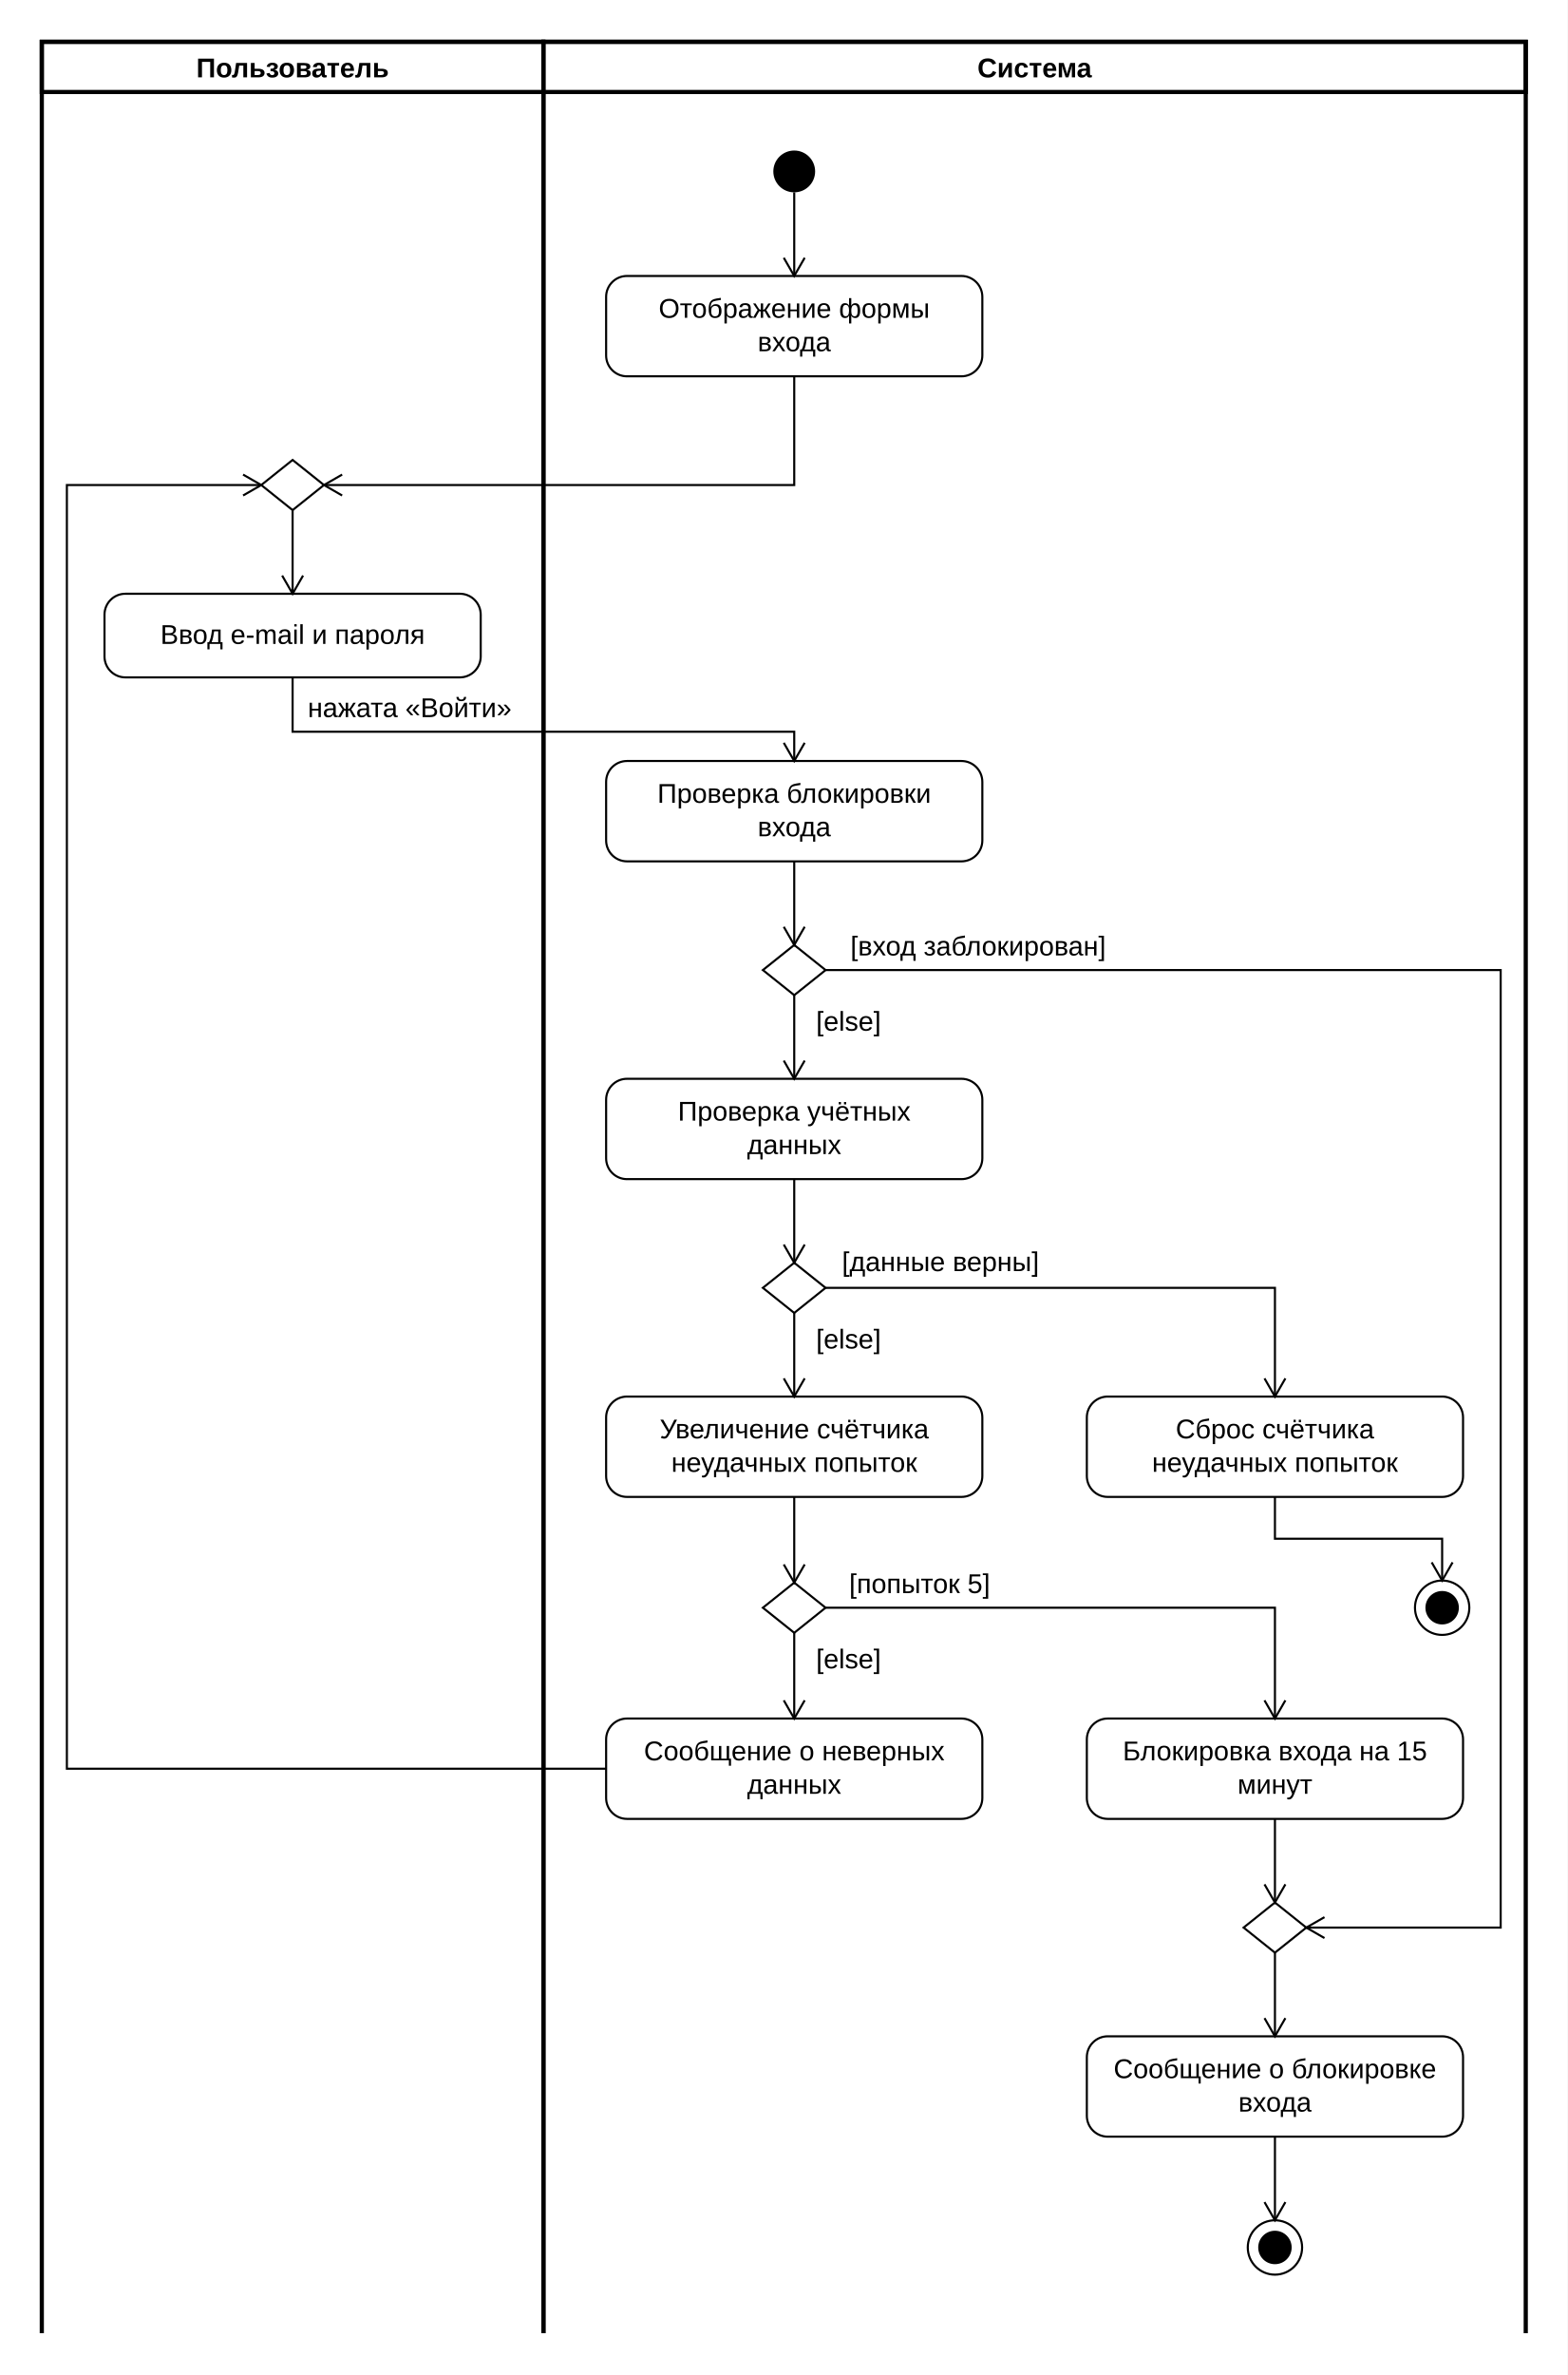
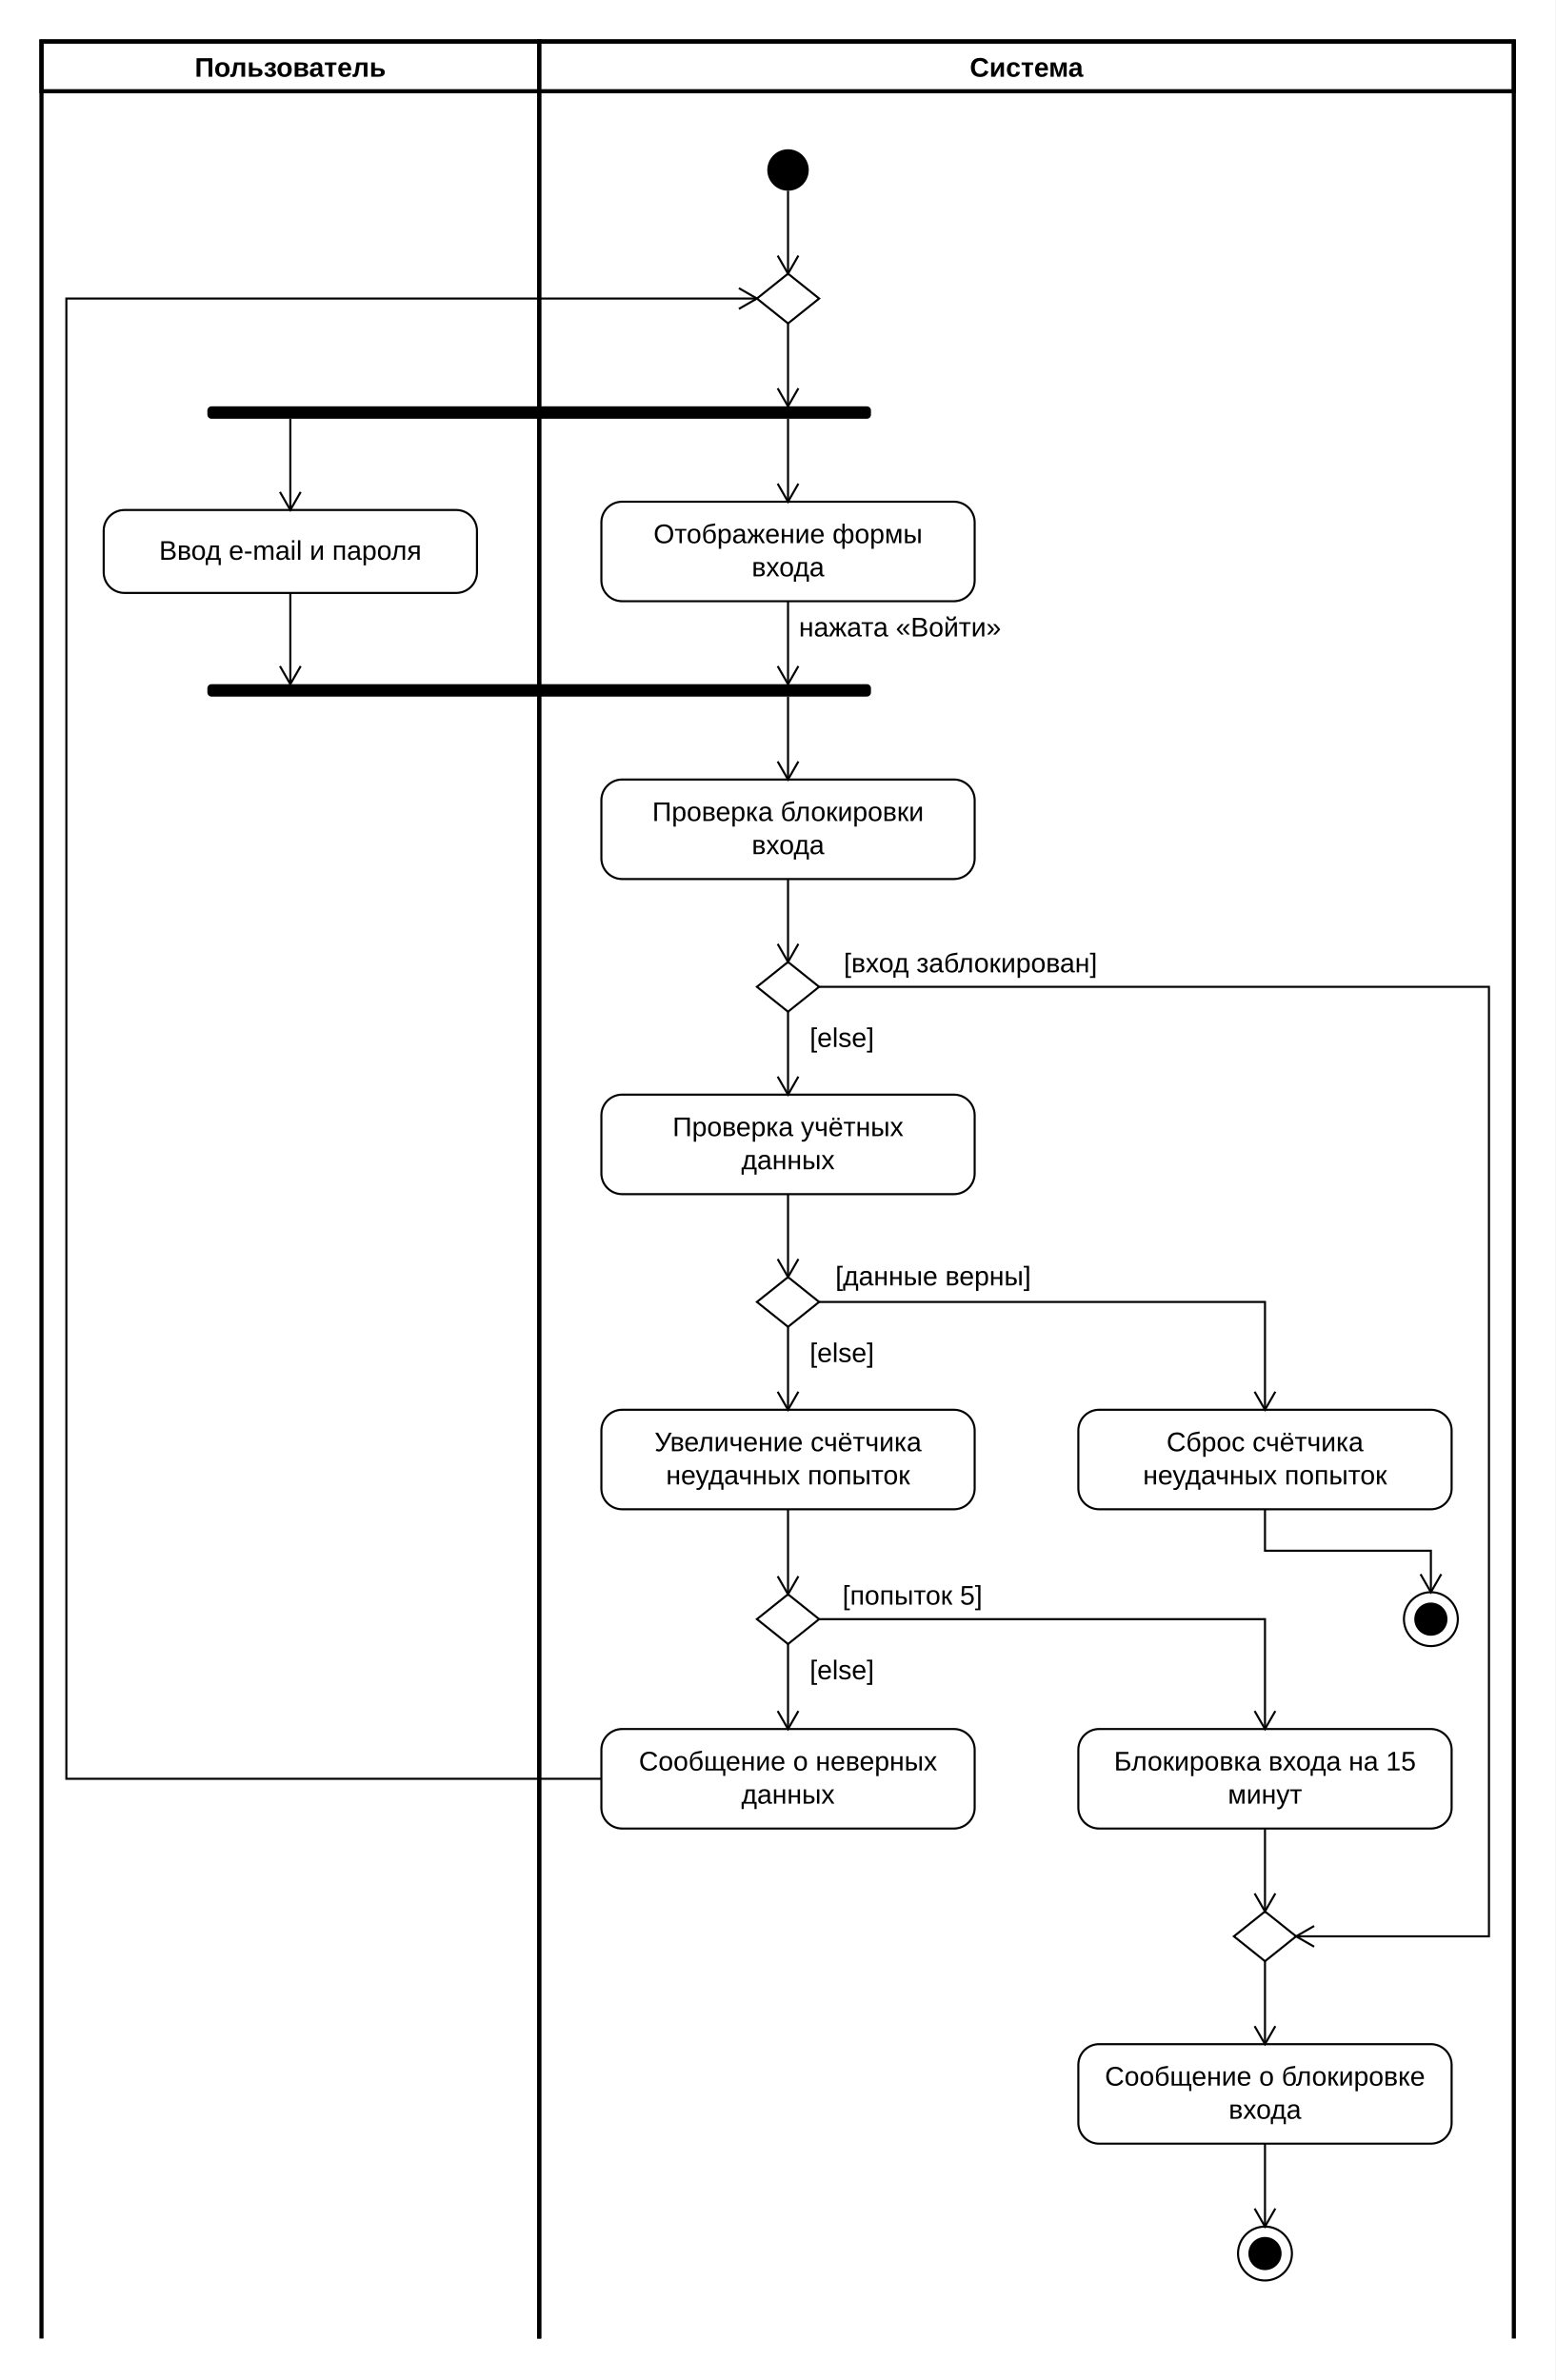
- <svg xmlns="http://www.w3.org/2000/svg" width="750" height="1136" viewBox="0 0 750 1136">
-   <rect x="0" y="0" width="750" height="1136" fill="#fff" />
+ <svg xmlns="http://www.w3.org/2000/svg" width="750" height="1148" viewBox="0 0 750 1148">
+   <rect x="0" y="0" width="750" height="1148" fill="#fff" />
  <rect x="20" y="20" width="240" height="24" fill="#fff" stroke="#000" stroke-width="2" />
-   <path d="M20,1116 V20 H260 V1116" fill="none" stroke="#000" stroke-width="2" />
+   <path d="M20,1128 V20 H260 V1128" fill="none" stroke="#000" stroke-width="2" />
  <text x="140.0" y="37.0" font-family="Arial, Helvetica, sans-serif" font-size="13" text-anchor="middle" font-weight="bold" fill="#000">Пользователь</text>
  <rect x="260" y="20" width="470" height="24" fill="#fff" stroke="#000" stroke-width="2" />
-   <path d="M260,1116 V20 H730 V1116" fill="none" stroke="#000" stroke-width="2" />
+   <path d="M260,1128 V20 H730 V1128" fill="none" stroke="#000" stroke-width="2" />
  <text x="495.0" y="37.0" font-family="Arial, Helvetica, sans-serif" font-size="13" text-anchor="middle" font-weight="bold" fill="#000">Система</text>
  <circle cx="380.0" cy="82.0" r="10.0" fill="#000" />
-   <rect x="290" y="132" width="180" height="48" rx="10" ry="10" fill="#fff" stroke="#000" />
-   <text x="380.0" y="152.0" font-family="Arial, Helvetica, sans-serif" font-size="13" text-anchor="middle" font-weight="normal" fill="#000">Отображение формы</text>
-   <text x="380.0" y="168.0" font-family="Arial, Helvetica, sans-serif" font-size="13" text-anchor="middle" font-weight="normal" fill="#000">входа</text>
-   <polygon points="125,232.0 140.0,220 155,232.0 140.0,244" fill="#fff" stroke="#000" />
-   <rect x="50" y="284" width="180" height="40" rx="10" ry="10" fill="#fff" stroke="#000" />
-   <text x="140.0" y="308.0" font-family="Arial, Helvetica, sans-serif" font-size="13" text-anchor="middle" font-weight="normal" fill="#000">Ввод e-mail и пароля</text>
-   <rect x="290" y="364" width="180" height="48" rx="10" ry="10" fill="#fff" stroke="#000" />
-   <text x="380.0" y="384.0" font-family="Arial, Helvetica, sans-serif" font-size="13" text-anchor="middle" font-weight="normal" fill="#000">Проверка блокировки</text>
-   <text x="380.0" y="400.0" font-family="Arial, Helvetica, sans-serif" font-size="13" text-anchor="middle" font-weight="normal" fill="#000">входа</text>
-   <polygon points="365,464.0 380.0,452 395,464.0 380.0,476" fill="#fff" stroke="#000" />
-   <rect x="290" y="516" width="180" height="48" rx="10" ry="10" fill="#fff" stroke="#000" />
-   <text x="380.0" y="536.0" font-family="Arial, Helvetica, sans-serif" font-size="13" text-anchor="middle" font-weight="normal" fill="#000">Проверка учётных</text>
-   <text x="380.0" y="552.0" font-family="Arial, Helvetica, sans-serif" font-size="13" text-anchor="middle" font-weight="normal" fill="#000">данных</text>
-   <polygon points="365,616.0 380.0,604 395,616.0 380.0,628" fill="#fff" stroke="#000" />
-   <rect x="520" y="668" width="180" height="48" rx="10" ry="10" fill="#fff" stroke="#000" />
-   <text x="610.0" y="688.0" font-family="Arial, Helvetica, sans-serif" font-size="13" text-anchor="middle" font-weight="normal" fill="#000">Сброс счётчика</text>
-   <text x="610.0" y="704.0" font-family="Arial, Helvetica, sans-serif" font-size="13" text-anchor="middle" font-weight="normal" fill="#000">неудачных попыток</text>
-   <rect x="290" y="668" width="180" height="48" rx="10" ry="10" fill="#fff" stroke="#000" />
-   <text x="380.0" y="688.0" font-family="Arial, Helvetica, sans-serif" font-size="13" text-anchor="middle" font-weight="normal" fill="#000">Увеличение счётчика</text>
-   <text x="380.0" y="704.0" font-family="Arial, Helvetica, sans-serif" font-size="13" text-anchor="middle" font-weight="normal" fill="#000">неудачных попыток</text>
-   <circle cx="690.0" cy="769.0" r="13.0" fill="#fff" stroke="#000" />
-   <circle cx="690.0" cy="769.0" r="8.0" fill="#000" />
-   <polygon points="365,769.0 380.0,757 395,769.0 380.0,781" fill="#fff" stroke="#000" />
-   <rect x="520" y="822" width="180" height="48" rx="10" ry="10" fill="#fff" stroke="#000" />
-   <text x="610.0" y="842.0" font-family="Arial, Helvetica, sans-serif" font-size="13" text-anchor="middle" font-weight="normal" fill="#000">Блокировка входа на 15</text>
-   <text x="610.0" y="858.0" font-family="Arial, Helvetica, sans-serif" font-size="13" text-anchor="middle" font-weight="normal" fill="#000">минут</text>
-   <rect x="290" y="822" width="180" height="48" rx="10" ry="10" fill="#fff" stroke="#000" />
-   <text x="380.0" y="842.0" font-family="Arial, Helvetica, sans-serif" font-size="13" text-anchor="middle" font-weight="normal" fill="#000">Сообщение о неверных</text>
-   <text x="380.0" y="858.0" font-family="Arial, Helvetica, sans-serif" font-size="13" text-anchor="middle" font-weight="normal" fill="#000">данных</text>
-   <polygon points="595,922.0 610.0,910 625,922.0 610.0,934" fill="#fff" stroke="#000" />
-   <rect x="520" y="974" width="180" height="48" rx="10" ry="10" fill="#fff" stroke="#000" />
-   <text x="610.0" y="994.0" font-family="Arial, Helvetica, sans-serif" font-size="13" text-anchor="middle" font-weight="normal" fill="#000">Сообщение о блокировке</text>
-   <text x="610.0" y="1010.0" font-family="Arial, Helvetica, sans-serif" font-size="13" text-anchor="middle" font-weight="normal" fill="#000">входа</text>
-   <circle cx="610.0" cy="1075.0" r="13.0" fill="#fff" stroke="#000" />
-   <circle cx="610.0" cy="1075.0" r="8.0" fill="#000" />
+   <polygon points="365,144.0 380.0,132 395,144.0 380.0,156" fill="#fff" stroke="#000" />
+   <rect x="100" y="196" width="320" height="6" rx="2" fill="#000" />
+   <rect x="290" y="242" width="180" height="48" rx="10" ry="10" fill="#fff" stroke="#000" />
+   <text x="380.0" y="262.0" font-family="Arial, Helvetica, sans-serif" font-size="13" text-anchor="middle" font-weight="normal" fill="#000">Отображение формы</text>
+   <text x="380.0" y="278.0" font-family="Arial, Helvetica, sans-serif" font-size="13" text-anchor="middle" font-weight="normal" fill="#000">входа</text>
+   <rect x="50" y="246" width="180" height="40" rx="10" ry="10" fill="#fff" stroke="#000" />
+   <text x="140.0" y="270.0" font-family="Arial, Helvetica, sans-serif" font-size="13" text-anchor="middle" font-weight="normal" fill="#000">Ввод e-mail и пароля</text>
+   <rect x="100" y="330" width="320" height="6" rx="2" fill="#000" />
+   <rect x="290" y="376" width="180" height="48" rx="10" ry="10" fill="#fff" stroke="#000" />
+   <text x="380.0" y="396.0" font-family="Arial, Helvetica, sans-serif" font-size="13" text-anchor="middle" font-weight="normal" fill="#000">Проверка блокировки</text>
+   <text x="380.0" y="412.0" font-family="Arial, Helvetica, sans-serif" font-size="13" text-anchor="middle" font-weight="normal" fill="#000">входа</text>
+   <polygon points="365,476.0 380.0,464 395,476.0 380.0,488" fill="#fff" stroke="#000" />
+   <rect x="290" y="528" width="180" height="48" rx="10" ry="10" fill="#fff" stroke="#000" />
+   <text x="380.0" y="548.0" font-family="Arial, Helvetica, sans-serif" font-size="13" text-anchor="middle" font-weight="normal" fill="#000">Проверка учётных</text>
+   <text x="380.0" y="564.0" font-family="Arial, Helvetica, sans-serif" font-size="13" text-anchor="middle" font-weight="normal" fill="#000">данных</text>
+   <polygon points="365,628.0 380.0,616 395,628.0 380.0,640" fill="#fff" stroke="#000" />
+   <rect x="520" y="680" width="180" height="48" rx="10" ry="10" fill="#fff" stroke="#000" />
+   <text x="610.0" y="700.0" font-family="Arial, Helvetica, sans-serif" font-size="13" text-anchor="middle" font-weight="normal" fill="#000">Сброс счётчика</text>
+   <text x="610.0" y="716.0" font-family="Arial, Helvetica, sans-serif" font-size="13" text-anchor="middle" font-weight="normal" fill="#000">неудачных попыток</text>
+   <rect x="290" y="680" width="180" height="48" rx="10" ry="10" fill="#fff" stroke="#000" />
+   <text x="380.0" y="700.0" font-family="Arial, Helvetica, sans-serif" font-size="13" text-anchor="middle" font-weight="normal" fill="#000">Увеличение счётчика</text>
+   <text x="380.0" y="716.0" font-family="Arial, Helvetica, sans-serif" font-size="13" text-anchor="middle" font-weight="normal" fill="#000">неудачных попыток</text>
+   <circle cx="690.0" cy="781.0" r="13.0" fill="#fff" stroke="#000" />
+   <circle cx="690.0" cy="781.0" r="8.0" fill="#000" />
+   <polygon points="365,781.0 380.0,769 395,781.0 380.0,793" fill="#fff" stroke="#000" />
+   <rect x="520" y="834" width="180" height="48" rx="10" ry="10" fill="#fff" stroke="#000" />
+   <text x="610.0" y="854.0" font-family="Arial, Helvetica, sans-serif" font-size="13" text-anchor="middle" font-weight="normal" fill="#000">Блокировка входа на 15</text>
+   <text x="610.0" y="870.0" font-family="Arial, Helvetica, sans-serif" font-size="13" text-anchor="middle" font-weight="normal" fill="#000">минут</text>
+   <rect x="290" y="834" width="180" height="48" rx="10" ry="10" fill="#fff" stroke="#000" />
+   <text x="380.0" y="854.0" font-family="Arial, Helvetica, sans-serif" font-size="13" text-anchor="middle" font-weight="normal" fill="#000">Сообщение о неверных</text>
+   <text x="380.0" y="870.0" font-family="Arial, Helvetica, sans-serif" font-size="13" text-anchor="middle" font-weight="normal" fill="#000">данных</text>
+   <polygon points="595,934.0 610.0,922 625,934.0 610.0,946" fill="#fff" stroke="#000" />
+   <rect x="520" y="986" width="180" height="48" rx="10" ry="10" fill="#fff" stroke="#000" />
+   <text x="610.0" y="1006.0" font-family="Arial, Helvetica, sans-serif" font-size="13" text-anchor="middle" font-weight="normal" fill="#000">Сообщение о блокировке</text>
+   <text x="610.0" y="1022.0" font-family="Arial, Helvetica, sans-serif" font-size="13" text-anchor="middle" font-weight="normal" fill="#000">входа</text>
+   <circle cx="610.0" cy="1087.0" r="13.0" fill="#fff" stroke="#000" />
+   <circle cx="610.0" cy="1087.0" r="8.0" fill="#000" />
  <path d="M380.0,92.0 L380.0,132.0" fill="none" stroke="#000" />
  <path d="M375.0,123.3 L380.0,132.0 L385.0,123.3" fill="none" stroke="#000" />
-   <path d="M380.0,180.0 L380.0,232.0 L155.0,232.0" fill="none" stroke="#000" />
-   <path d="M163.7,227.0 L155.0,232.0 L163.7,237.0" fill="none" stroke="#000" />
-   <path d="M140.0,244.0 L140.0,284.0" fill="none" stroke="#000" />
-   <path d="M135.0,275.3 L140.0,284.0 L145.0,275.3" fill="none" stroke="#000" />
-   <path d="M140.0,324.0 L140.0,350.0 L380.0,350.0 L380.0,364.0" fill="none" stroke="#000" />
-   <path d="M375.0,355.3 L380.0,364.0 L385.0,355.3" fill="none" stroke="#000" />
-   <path d="M380.0,412.0 L380.0,452.0" fill="none" stroke="#000" />
-   <path d="M375.0,443.3 L380.0,452.0 L385.0,443.3" fill="none" stroke="#000" />
-   <path d="M380.0,476.0 L380.0,516.0" fill="none" stroke="#000" />
-   <path d="M375.0,507.3 L380.0,516.0 L385.0,507.3" fill="none" stroke="#000" />
-   <path d="M395.0,464.0 L718.0,464.0 L718.0,922.0 L625.0,922.0" fill="none" stroke="#000" />
-   <path d="M633.7,917.0 L625.0,922.0 L633.7,927.0" fill="none" stroke="#000" />
-   <path d="M380.0,564.0 L380.0,604.0" fill="none" stroke="#000" />
-   <path d="M375.0,595.3 L380.0,604.0 L385.0,595.3" fill="none" stroke="#000" />
-   <path d="M395.0,616.0 L610.0,616.0 L610.0,668.0" fill="none" stroke="#000" />
-   <path d="M605.0,659.3 L610.0,668.0 L615.0,659.3" fill="none" stroke="#000" />
-   <path d="M380.0,628.0 L380.0,668.0" fill="none" stroke="#000" />
-   <path d="M375.0,659.3 L380.0,668.0 L385.0,659.3" fill="none" stroke="#000" />
-   <path d="M610.0,716.0 L610.0,736.0 L690.0,736.0 L690.0,756.0" fill="none" stroke="#000" />
-   <path d="M685.0,747.3 L690.0,756.0 L695.0,747.3" fill="none" stroke="#000" />
-   <path d="M380.0,716.0 L380.0,757.0" fill="none" stroke="#000" />
-   <path d="M375.0,748.3 L380.0,757.0 L385.0,748.3" fill="none" stroke="#000" />
-   <path d="M395.0,769.0 L610.0,769.0 L610.0,822.0" fill="none" stroke="#000" />
-   <path d="M605.0,813.3 L610.0,822.0 L615.0,813.3" fill="none" stroke="#000" />
-   <path d="M380.0,781.0 L380.0,822.0" fill="none" stroke="#000" />
-   <path d="M375.0,813.3 L380.0,822.0 L385.0,813.3" fill="none" stroke="#000" />
-   <path d="M290.0,846.0 L32.0,846.0 L32.0,232.0 L125.0,232.0" fill="none" stroke="#000" />
-   <path d="M116.3,237.0 L125.0,232.0 L116.3,227.0" fill="none" stroke="#000" />
-   <path d="M610.0,870.0 L610.0,910.0" fill="none" stroke="#000" />
-   <path d="M605.0,901.3 L610.0,910.0 L615.0,901.3" fill="none" stroke="#000" />
-   <path d="M610.0,934.0 L610.0,974.0" fill="none" stroke="#000" />
-   <path d="M605.0,965.3 L610.0,974.0 L615.0,965.3" fill="none" stroke="#000" />
-   <path d="M610.0,1022.0 L610.0,1062.0" fill="none" stroke="#000" />
-   <path d="M605.0,1053.3 L610.0,1062.0 L615.0,1053.3" fill="none" stroke="#000" />
-   <rect x="147.4" y="331.0" width="97.2" height="16" fill="#fff" fill-opacity="0.85" />
-   <text x="196.0" y="343.0" font-family="Arial, Helvetica, sans-serif" font-size="13" text-anchor="middle" font-weight="normal" fill="#000">нажата «Войти»</text>
-   <rect x="385.8" y="481.0" width="40.4" height="16" fill="#fff" fill-opacity="0.85" />
-   <text x="406.0" y="493.0" font-family="Arial, Helvetica, sans-serif" font-size="13" text-anchor="middle" font-weight="normal" fill="#000">[else]</text>
-   <rect x="402.4" y="445.0" width="131.2" height="16" fill="#fff" fill-opacity="0.85" />
-   <text x="468.0" y="457.0" font-family="Arial, Helvetica, sans-serif" font-size="13" text-anchor="middle" font-weight="normal" fill="#000">[вход заблокирован]</text>
-   <rect x="402.1" y="596.0" width="95.7" height="16" fill="#fff" fill-opacity="0.85" />
-   <text x="450.0" y="608.0" font-family="Arial, Helvetica, sans-serif" font-size="13" text-anchor="middle" font-weight="normal" fill="#000">[данные верны]</text>
-   <rect x="385.8" y="633.0" width="40.4" height="16" fill="#fff" fill-opacity="0.85" />
-   <text x="406.0" y="645.0" font-family="Arial, Helvetica, sans-serif" font-size="13" text-anchor="middle" font-weight="normal" fill="#000">[else]</text>
-   <rect x="402.8" y="750.0" width="74.5" height="16" fill="#fff" fill-opacity="0.85" />
-   <text x="440.0" y="762.0" font-family="Arial, Helvetica, sans-serif" font-size="13" text-anchor="middle" font-weight="normal" fill="#000">[попыток 5]</text>
-   <rect x="385.8" y="786.0" width="40.4" height="16" fill="#fff" fill-opacity="0.85" />
-   <text x="406.0" y="798.0" font-family="Arial, Helvetica, sans-serif" font-size="13" text-anchor="middle" font-weight="normal" fill="#000">[else]</text>
+   <path d="M380.0,156.0 L380.0,196.0" fill="none" stroke="#000" />
+   <path d="M375.0,187.3 L380.0,196.0 L385.0,187.3" fill="none" stroke="#000" />
+   <path d="M380.0,202.0 L380.0,242.0" fill="none" stroke="#000" />
+   <path d="M375.0,233.3 L380.0,242.0 L385.0,233.3" fill="none" stroke="#000" />
+   <path d="M140.0,202.0 L140.0,246.0" fill="none" stroke="#000" />
+   <path d="M135.0,237.3 L140.0,246.0 L145.0,237.3" fill="none" stroke="#000" />
+   <path d="M380.0,290.0 L380.0,330.0" fill="none" stroke="#000" />
+   <path d="M375.0,321.3 L380.0,330.0 L385.0,321.3" fill="none" stroke="#000" />
+   <path d="M140.0,286.0 L140.0,330.0" fill="none" stroke="#000" />
+   <path d="M135.0,321.3 L140.0,330.0 L145.0,321.3" fill="none" stroke="#000" />
+   <path d="M380.0,336.0 L380.0,376.0" fill="none" stroke="#000" />
+   <path d="M375.0,367.3 L380.0,376.0 L385.0,367.3" fill="none" stroke="#000" />
+   <path d="M380.0,424.0 L380.0,464.0" fill="none" stroke="#000" />
+   <path d="M375.0,455.3 L380.0,464.0 L385.0,455.3" fill="none" stroke="#000" />
+   <path d="M380.0,488.0 L380.0,528.0" fill="none" stroke="#000" />
+   <path d="M375.0,519.3 L380.0,528.0 L385.0,519.3" fill="none" stroke="#000" />
+   <path d="M395.0,476.0 L718.0,476.0 L718.0,934.0 L625.0,934.0" fill="none" stroke="#000" />
+   <path d="M633.7,929.0 L625.0,934.0 L633.7,939.0" fill="none" stroke="#000" />
+   <path d="M380.0,576.0 L380.0,616.0" fill="none" stroke="#000" />
+   <path d="M375.0,607.3 L380.0,616.0 L385.0,607.3" fill="none" stroke="#000" />
+   <path d="M395.0,628.0 L610.0,628.0 L610.0,680.0" fill="none" stroke="#000" />
+   <path d="M605.0,671.3 L610.0,680.0 L615.0,671.3" fill="none" stroke="#000" />
+   <path d="M380.0,640.0 L380.0,680.0" fill="none" stroke="#000" />
+   <path d="M375.0,671.3 L380.0,680.0 L385.0,671.3" fill="none" stroke="#000" />
+   <path d="M610.0,728.0 L610.0,748.0 L690.0,748.0 L690.0,768.0" fill="none" stroke="#000" />
+   <path d="M685.0,759.3 L690.0,768.0 L695.0,759.3" fill="none" stroke="#000" />
+   <path d="M380.0,728.0 L380.0,769.0" fill="none" stroke="#000" />
+   <path d="M375.0,760.3 L380.0,769.0 L385.0,760.3" fill="none" stroke="#000" />
+   <path d="M395.0,781.0 L610.0,781.0 L610.0,834.0" fill="none" stroke="#000" />
+   <path d="M605.0,825.3 L610.0,834.0 L615.0,825.3" fill="none" stroke="#000" />
+   <path d="M380.0,793.0 L380.0,834.0" fill="none" stroke="#000" />
+   <path d="M375.0,825.3 L380.0,834.0 L385.0,825.3" fill="none" stroke="#000" />
+   <path d="M290.0,858.0 L32.0,858.0 L32.0,144.0 L365.0,144.0" fill="none" stroke="#000" />
+   <path d="M356.3,149.0 L365.0,144.0 L356.3,139.0" fill="none" stroke="#000" />
+   <path d="M610.0,882.0 L610.0,922.0" fill="none" stroke="#000" />
+   <path d="M605.0,913.3 L610.0,922.0 L615.0,913.3" fill="none" stroke="#000" />
+   <path d="M610.0,946.0 L610.0,986.0" fill="none" stroke="#000" />
+   <path d="M605.0,977.3 L610.0,986.0 L615.0,977.3" fill="none" stroke="#000" />
+   <path d="M610.0,1034.0 L610.0,1074.0" fill="none" stroke="#000" />
+   <path d="M605.0,1065.3 L610.0,1074.0 L615.0,1065.3" fill="none" stroke="#000" />
+   <rect x="385.4" y="295.0" width="97.2" height="16" fill="#fff" fill-opacity="0.85" />
+   <text x="434.0" y="307.0" font-family="Arial, Helvetica, sans-serif" font-size="13" text-anchor="middle" font-weight="normal" fill="#000">нажата «Войти»</text>
+   <rect x="385.8" y="493.0" width="40.4" height="16" fill="#fff" fill-opacity="0.85" />
+   <text x="406.0" y="505.0" font-family="Arial, Helvetica, sans-serif" font-size="13" text-anchor="middle" font-weight="normal" fill="#000">[else]</text>
+   <rect x="402.4" y="457.0" width="131.2" height="16" fill="#fff" fill-opacity="0.85" />
+   <text x="468.0" y="469.0" font-family="Arial, Helvetica, sans-serif" font-size="13" text-anchor="middle" font-weight="normal" fill="#000">[вход заблокирован]</text>
+   <rect x="402.1" y="608.0" width="95.7" height="16" fill="#fff" fill-opacity="0.85" />
+   <text x="450.0" y="620.0" font-family="Arial, Helvetica, sans-serif" font-size="13" text-anchor="middle" font-weight="normal" fill="#000">[данные верны]</text>
+   <rect x="385.8" y="645.0" width="40.4" height="16" fill="#fff" fill-opacity="0.85" />
+   <text x="406.0" y="657.0" font-family="Arial, Helvetica, sans-serif" font-size="13" text-anchor="middle" font-weight="normal" fill="#000">[else]</text>
+   <rect x="402.8" y="762.0" width="74.5" height="16" fill="#fff" fill-opacity="0.85" />
+   <text x="440.0" y="774.0" font-family="Arial, Helvetica, sans-serif" font-size="13" text-anchor="middle" font-weight="normal" fill="#000">[попыток 5]</text>
+   <rect x="385.8" y="798.0" width="40.4" height="16" fill="#fff" fill-opacity="0.85" />
+   <text x="406.0" y="810.0" font-family="Arial, Helvetica, sans-serif" font-size="13" text-anchor="middle" font-weight="normal" fill="#000">[else]</text>
</svg>
